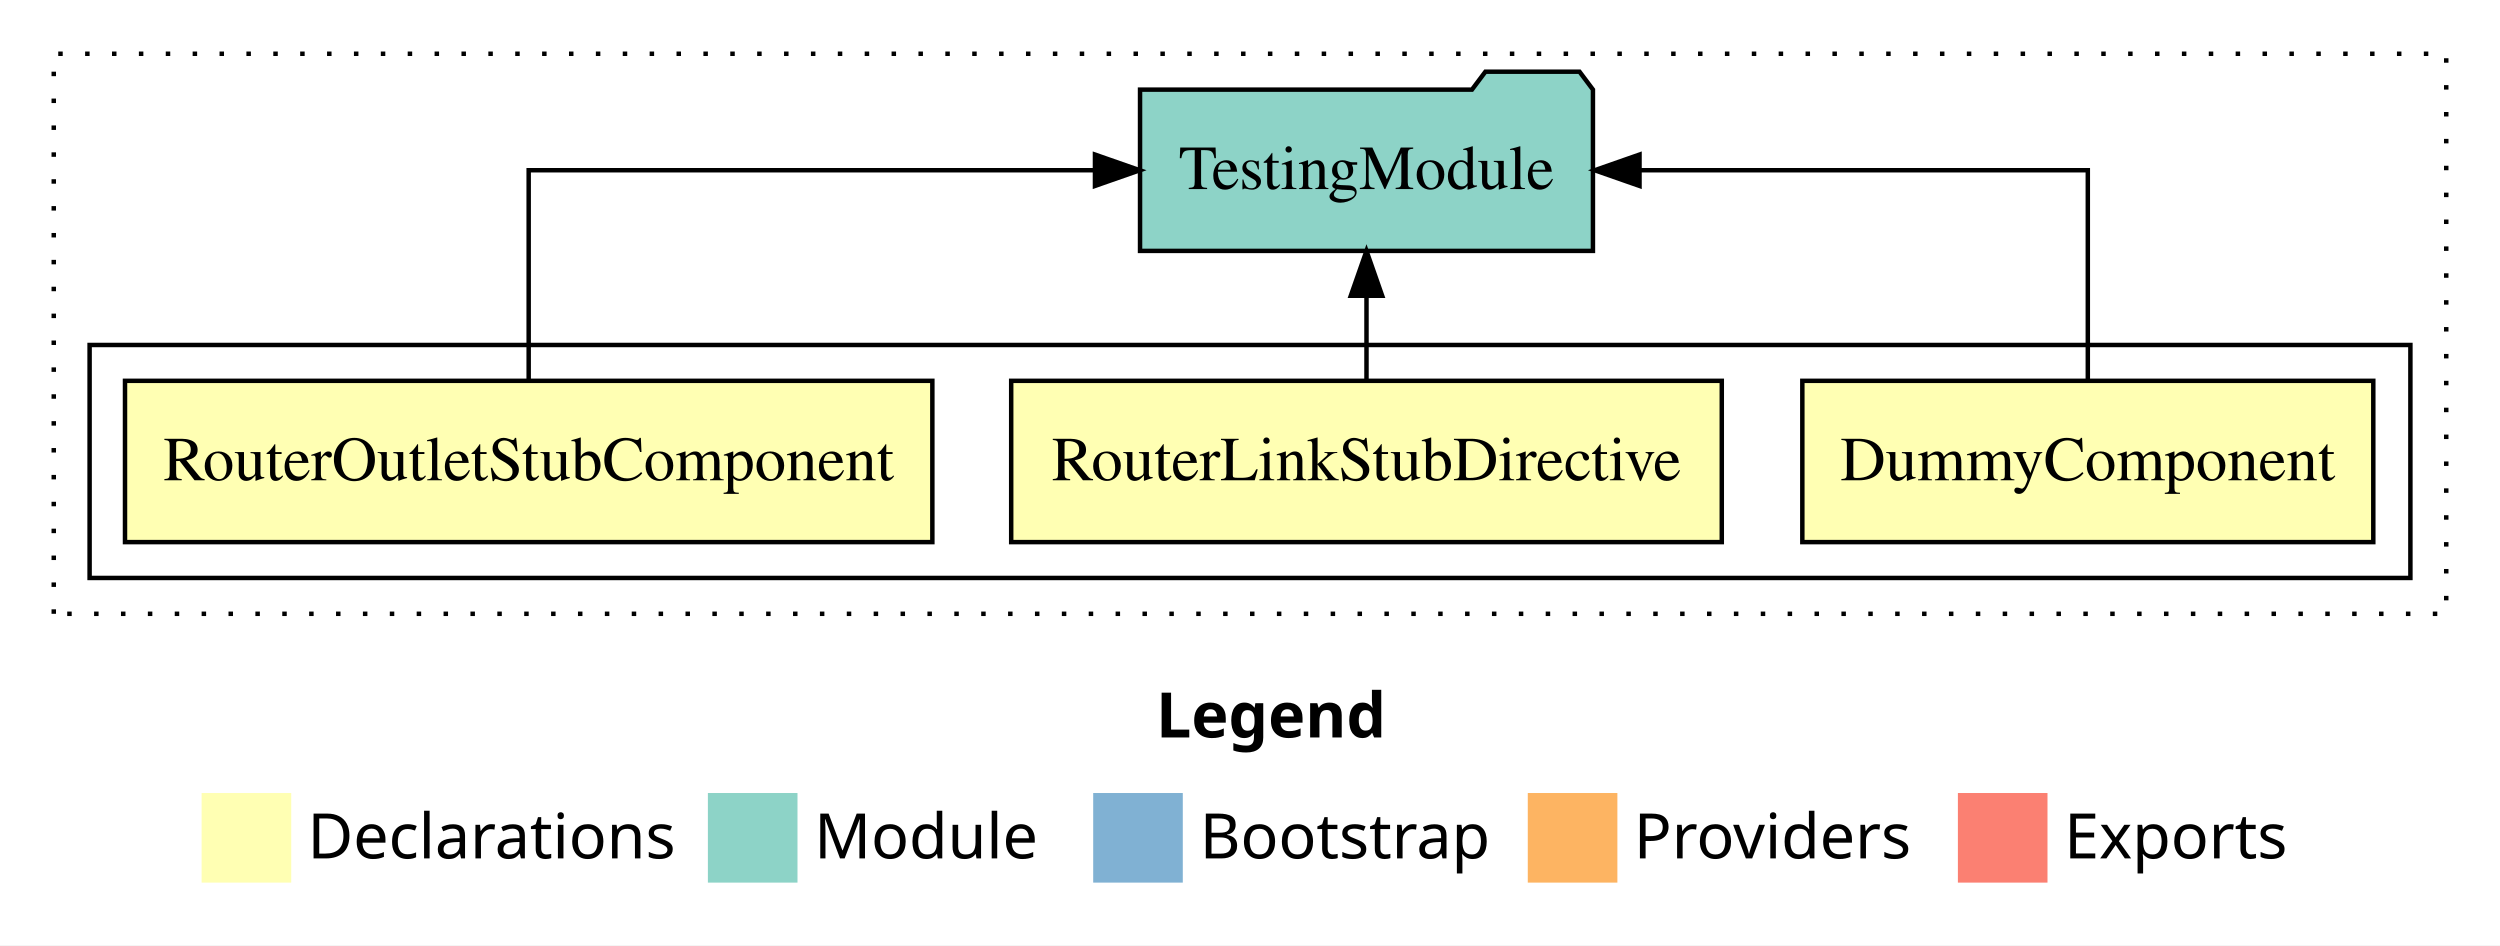
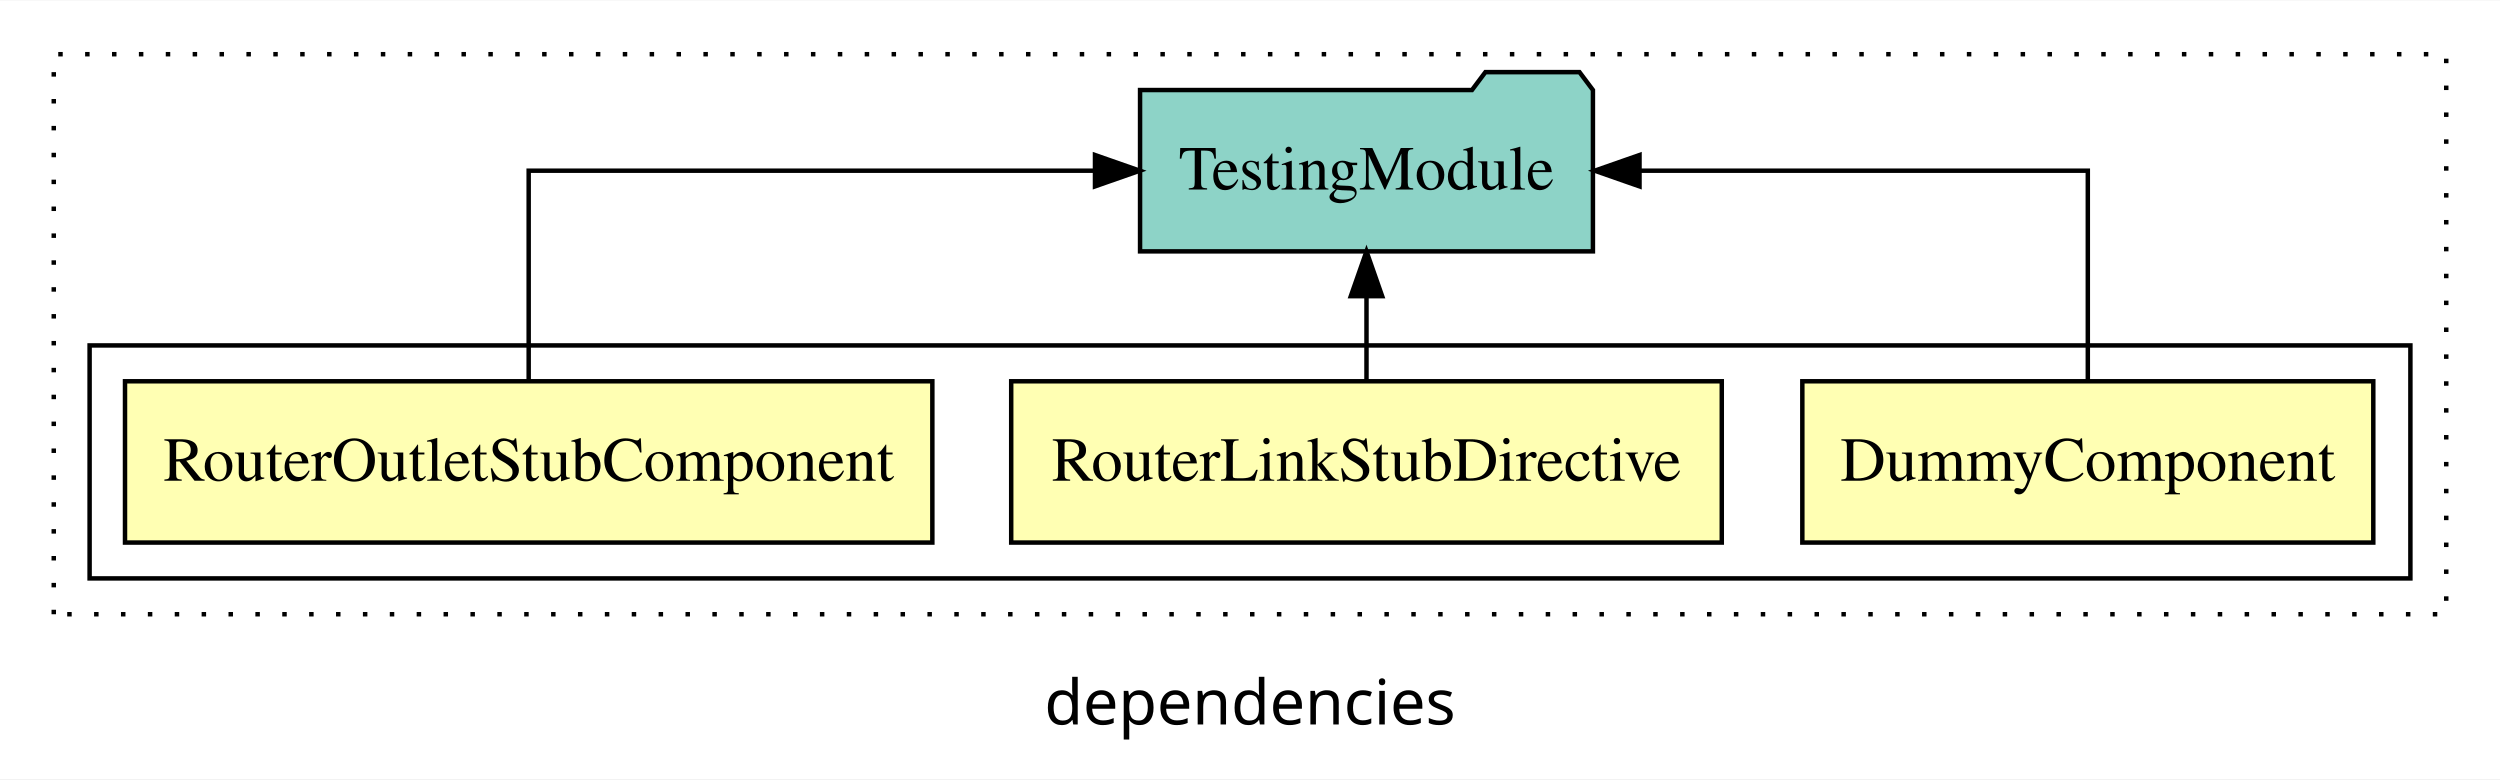
- <svg xmlns="http://www.w3.org/2000/svg" width="558pt" height="211pt" viewBox="0.00 0.00 558.00 211.00">
-   <g id="graph0" class="graph" transform="scale(1 1) rotate(0) translate(4 207)">
-     <polygon fill="#ffffff" stroke="transparent" points="-4,4 -4,-207 554,-207 554,4 -4,4" />
-     <text text-anchor="start" x="254.009" y="-42.4" font-family="sans-serif" font-weight="bold" font-size="14.00" fill="#000000">Legend</text>
-     <polygon fill="#ffffb3" stroke="transparent" points="41,-10 41,-30 61,-30 61,-10 41,-10" />
-     <text text-anchor="start" x="64.629" y="-15.4" font-family="sans-serif" font-size="14.00" fill="#000000">  Declarations</text>
-     <polygon fill="#8dd3c7" stroke="transparent" points="154,-10 154,-30 174,-30 174,-10 154,-10" />
-     <text text-anchor="start" x="177.725" y="-15.4" font-family="sans-serif" font-size="14.00" fill="#000000">  Module</text>
-     <polygon fill="#80b1d3" stroke="transparent" points="240,-10 240,-30 260,-30 260,-10 240,-10" />
-     <text text-anchor="start" x="263.781" y="-15.4" font-family="sans-serif" font-size="14.00" fill="#000000">  Bootstrap</text>
-     <polygon fill="#fdb462" stroke="transparent" points="337,-10 337,-30 357,-30 357,-10 337,-10" />
-     <text text-anchor="start" x="360.673" y="-15.4" font-family="sans-serif" font-size="14.00" fill="#000000">  Providers</text>
-     <polygon fill="#fb8072" stroke="transparent" points="433,-10 433,-30 453,-30 453,-10 433,-10" />
-     <text text-anchor="start" x="456.726" y="-15.4" font-family="sans-serif" font-size="14.00" fill="#000000">  Exports</text>
+ <svg xmlns="http://www.w3.org/2000/svg" width="558pt" height="174pt" viewBox="0.00 0.00 558.00 173.80">
+   <g id="graph0" class="graph" transform="scale(1 1) rotate(0) translate(4 169.8)">
+     <polygon fill="white" stroke="transparent" points="-4,4 -4,-169.8 554,-169.8 554,4 -4,4" />
+     <text text-anchor="middle" x="275" y="-8.2" font-family="sans-serif" font-size="14.00">dependencies</text>
    <g id="clust1" class="cluster">
-       <polygon fill="none" stroke="#000000" stroke-dasharray="1,5" points="8,-70 8,-195 542,-195 542,-70 8,-70" />
+       <polygon fill="none" stroke="black" stroke-dasharray="1,5" points="8,-32.8 8,-157.8 542,-157.8 542,-32.8 8,-32.8" />
    </g>
    <g id="clust2" class="cluster">
-       <polygon fill="none" stroke="#000000" points="16,-78 16,-130 534,-130 534,-78 16,-78" />
+       <polygon fill="none" stroke="black" points="16,-40.8 16,-92.8 534,-92.8 534,-40.8 16,-40.8" />
    </g>
    <g id="node1" class="node">
-       <polygon fill="#ffffb3" stroke="#000000" points="525.72,-122 398.28,-122 398.28,-86 525.72,-86 525.72,-122" />
-       <text text-anchor="middle" x="462" y="-99.8" font-family="Times,serif" font-size="14.00" fill="#000000">DummyComponent</text>
+       <polygon fill="#ffffb3" stroke="black" points="525.72,-84.8 398.28,-84.8 398.28,-48.8 525.72,-48.8 525.72,-84.8" />
+       <text text-anchor="middle" x="462" y="-62.6" font-family="Times,serif" font-size="14.00">DummyComponent</text>
    </g>
    <g id="node4" class="node">
-       <polygon fill="#8dd3c7" stroke="#000000" points="351.544,-187 348.544,-191 327.544,-191 324.544,-187 250.456,-187 250.456,-151 351.544,-151 351.544,-187" />
-       <text text-anchor="middle" x="301" y="-164.8" font-family="Times,serif" font-size="14.00" fill="#000000">TestingModule</text>
+       <polygon fill="#8dd3c7" stroke="black" points="351.54,-149.8 348.54,-153.8 327.54,-153.8 324.54,-149.8 250.46,-149.8 250.46,-113.8 351.54,-113.8 351.54,-149.8" />
+       <text text-anchor="middle" x="301" y="-127.6" font-family="Times,serif" font-size="14.00">TestingModule</text>
    </g>
    <g id="edge1" class="edge">
-       <path fill="none" stroke="#000000" d="M462,-122.106C462,-141.339 462,-169 462,-169 462,-169 361.941,-169 361.941,-169" />
-       <polygon fill="#000000" stroke="#000000" points="361.941,-165.5 351.941,-169 361.941,-172.5 361.941,-165.5" />
+       <path fill="none" stroke="black" d="M462,-84.91C462,-104.14 462,-131.8 462,-131.8 462,-131.8 361.94,-131.8 361.94,-131.8" />
+       <polygon fill="black" stroke="black" points="361.94,-128.3 351.94,-131.8 361.94,-135.3 361.94,-128.3" />
    </g>
    <g id="node2" class="node">
-       <polygon fill="#ffffb3" stroke="#000000" points="380.302,-122 221.698,-122 221.698,-86 380.302,-86 380.302,-122" />
-       <text text-anchor="middle" x="301" y="-99.8" font-family="Times,serif" font-size="14.00" fill="#000000">RouterLinkStubDirective</text>
+       <polygon fill="#ffffb3" stroke="black" points="380.3,-84.8 221.7,-84.8 221.7,-48.8 380.3,-48.8 380.3,-84.8" />
+       <text text-anchor="middle" x="301" y="-62.6" font-family="Times,serif" font-size="14.00">RouterLinkStubDirective</text>
    </g>
    <g id="edge2" class="edge">
-       <path fill="none" stroke="#000000" d="M301,-122.106C301,-122.106 301,-140.991 301,-140.991" />
-       <polygon fill="#000000" stroke="#000000" points="297.5,-140.991 301,-150.991 304.5,-140.991 297.5,-140.991" />
+       <path fill="none" stroke="black" d="M301,-84.91C301,-84.91 301,-103.79 301,-103.79" />
+       <polygon fill="black" stroke="black" points="297.5,-103.79 301,-113.79 304.5,-103.79 297.5,-103.79" />
    </g>
    <g id="node3" class="node">
-       <polygon fill="#ffffb3" stroke="#000000" points="204.101,-122 23.899,-122 23.899,-86 204.101,-86 204.101,-122" />
-       <text text-anchor="middle" x="114" y="-99.8" font-family="Times,serif" font-size="14.00" fill="#000000">RouterOutletStubComponent</text>
+       <polygon fill="#ffffb3" stroke="black" points="204.1,-84.8 23.9,-84.8 23.9,-48.8 204.1,-48.8 204.1,-84.8" />
+       <text text-anchor="middle" x="114" y="-62.6" font-family="Times,serif" font-size="14.00">RouterOutletStubComponent</text>
    </g>
    <g id="edge3" class="edge">
-       <path fill="none" stroke="#000000" d="M114,-122.106C114,-141.339 114,-169 114,-169 114,-169 240.395,-169 240.395,-169" />
-       <polygon fill="#000000" stroke="#000000" points="240.395,-172.5 250.395,-169 240.395,-165.5 240.395,-172.5" />
+       <path fill="none" stroke="black" d="M114,-84.91C114,-104.14 114,-131.8 114,-131.8 114,-131.8 240.4,-131.8 240.4,-131.8" />
+       <polygon fill="black" stroke="black" points="240.4,-135.3 250.4,-131.8 240.4,-128.3 240.4,-135.3" />
    </g>
  </g>
</svg>
